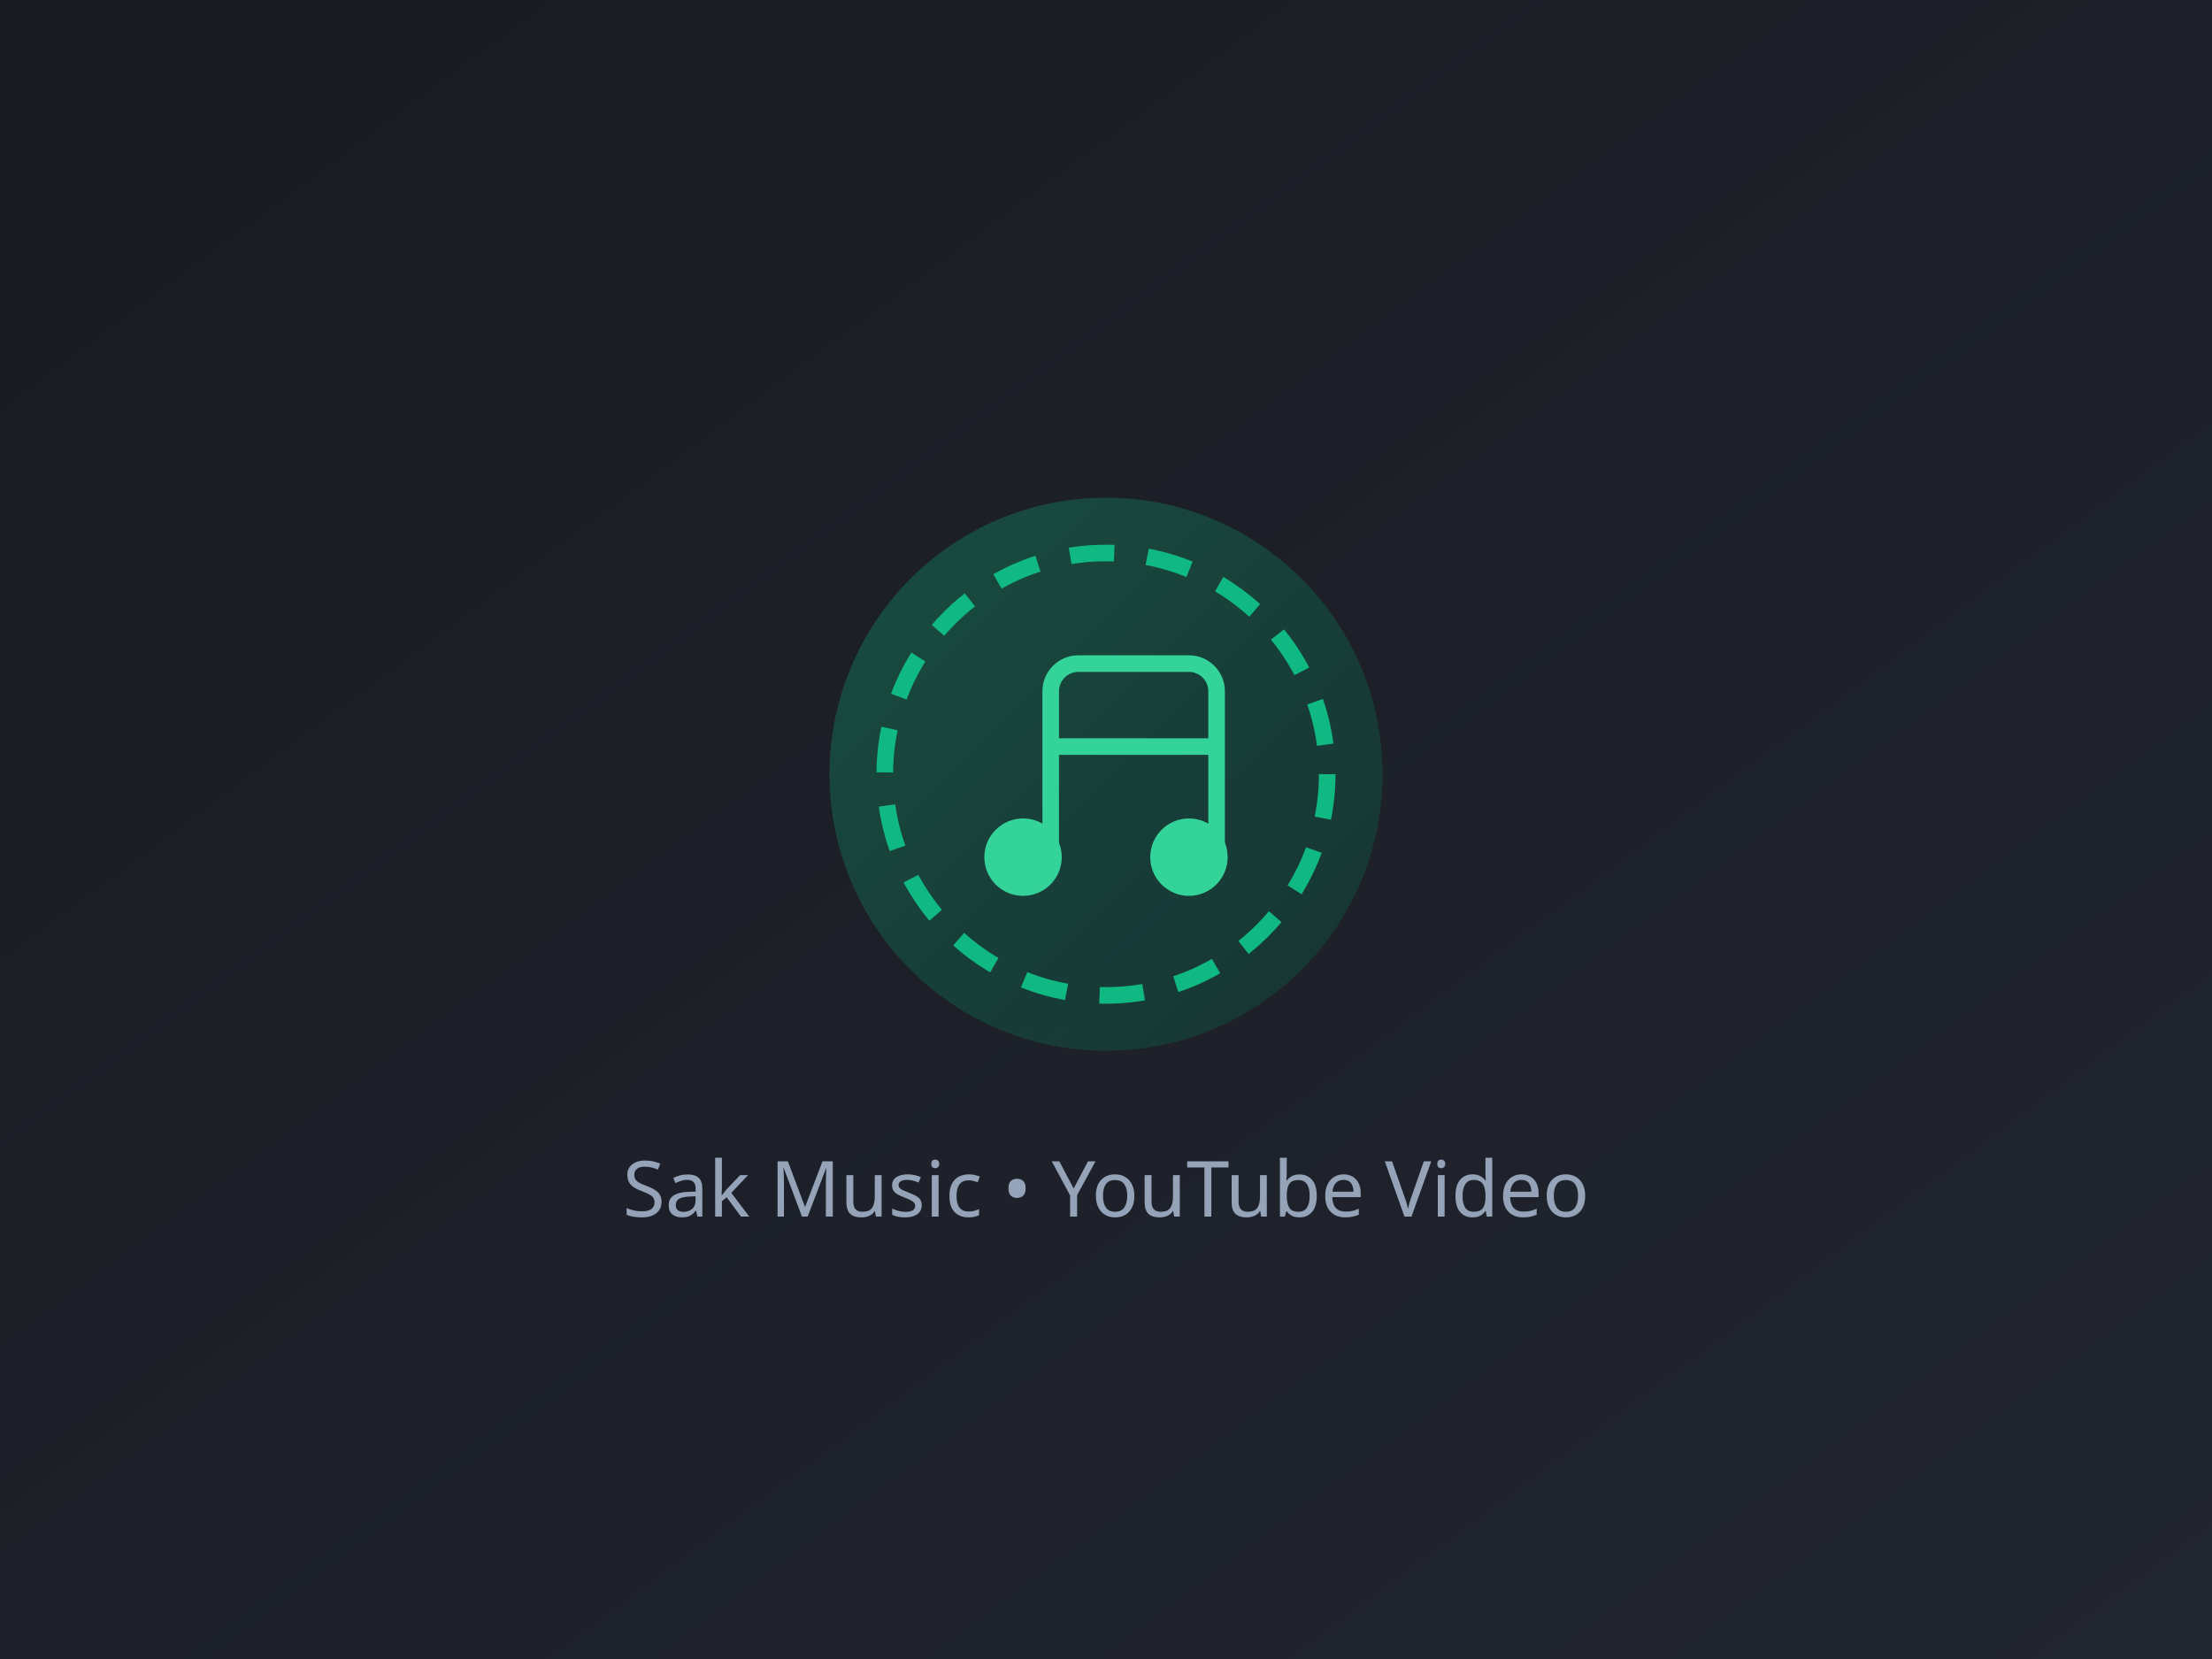
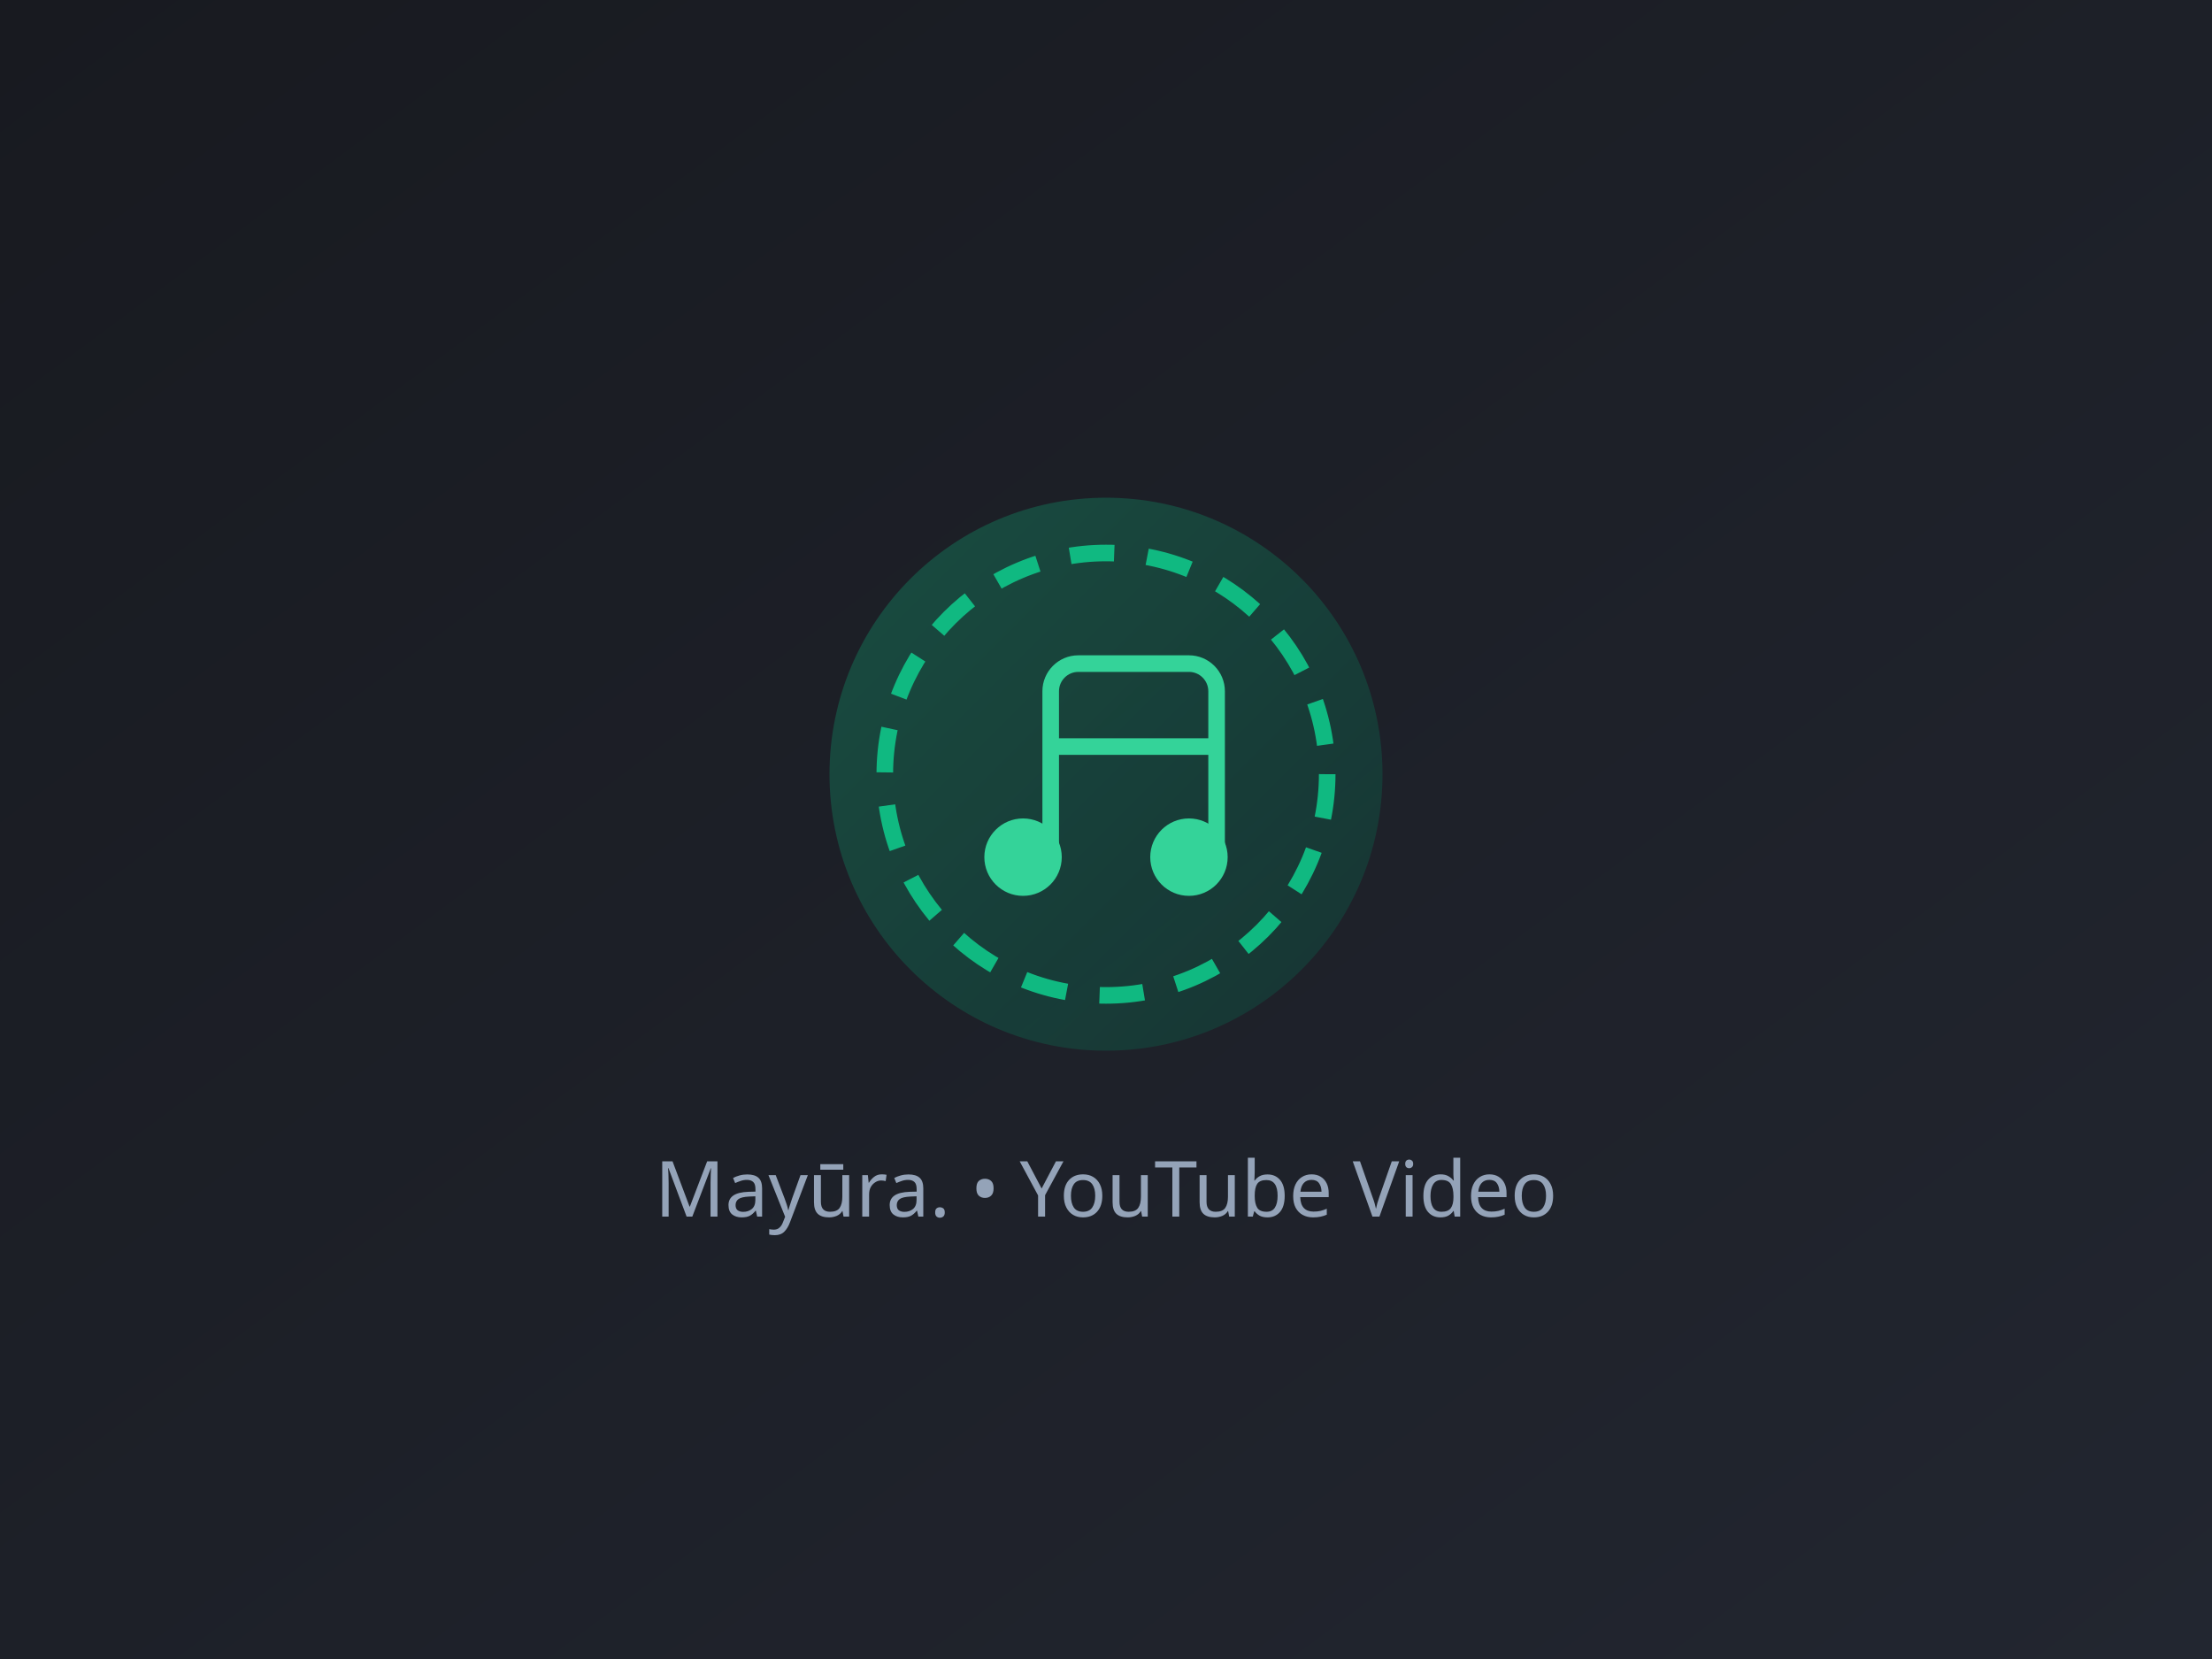
<svg xmlns="http://www.w3.org/2000/svg" viewBox="0 0 400 300" width="100%" height="100%">
  <defs>
    <linearGradient id="bgGrad" x1="0%" y1="0%" x2="100%" y2="100%">
      <stop offset="0%" stop-color="#181a20" />
      <stop offset="100%" stop-color="#222630" />
    </linearGradient>
    <linearGradient id="accentGrad" x1="0%" y1="0%" x2="100%" y2="100%">
      <stop offset="0%" stop-color="#10b981" />
      <stop offset="100%" stop-color="#065f46" />
    </linearGradient>
  </defs>
  <rect width="400" height="300" fill="url(#bgGrad)" />
  <circle cx="200" cy="140" r="50" fill="url(#accentGrad)" opacity="0.3" />
  <circle cx="200" cy="140" r="40" fill="none" stroke="#10b981" stroke-width="3" stroke-dasharray="8 6" />
  <path d="M190 155 V 125 A 5 5 0 0 1 195 120 H 215 A 5 5 0 0 1 220 125 V 155 M190 135 H 220" stroke="#34d399" stroke-width="3" fill="none" stroke-linecap="round" />
  <circle cx="185" cy="155" r="7" fill="#34d399" />
  <circle cx="215" cy="155" r="7" fill="#34d399" />
-   <text x="200" y="220" text-anchor="middle" fill="#94a3b8" font-family="system-ui, sans-serif" font-size="14" font-weight="500">Sak Music • YouTube Video</text>
+   <text x="200" y="220" text-anchor="middle" fill="#94a3b8" font-family="system-ui, sans-serif" font-size="14" font-weight="500">Mayūra. • YouTube Video</text>
</svg>
